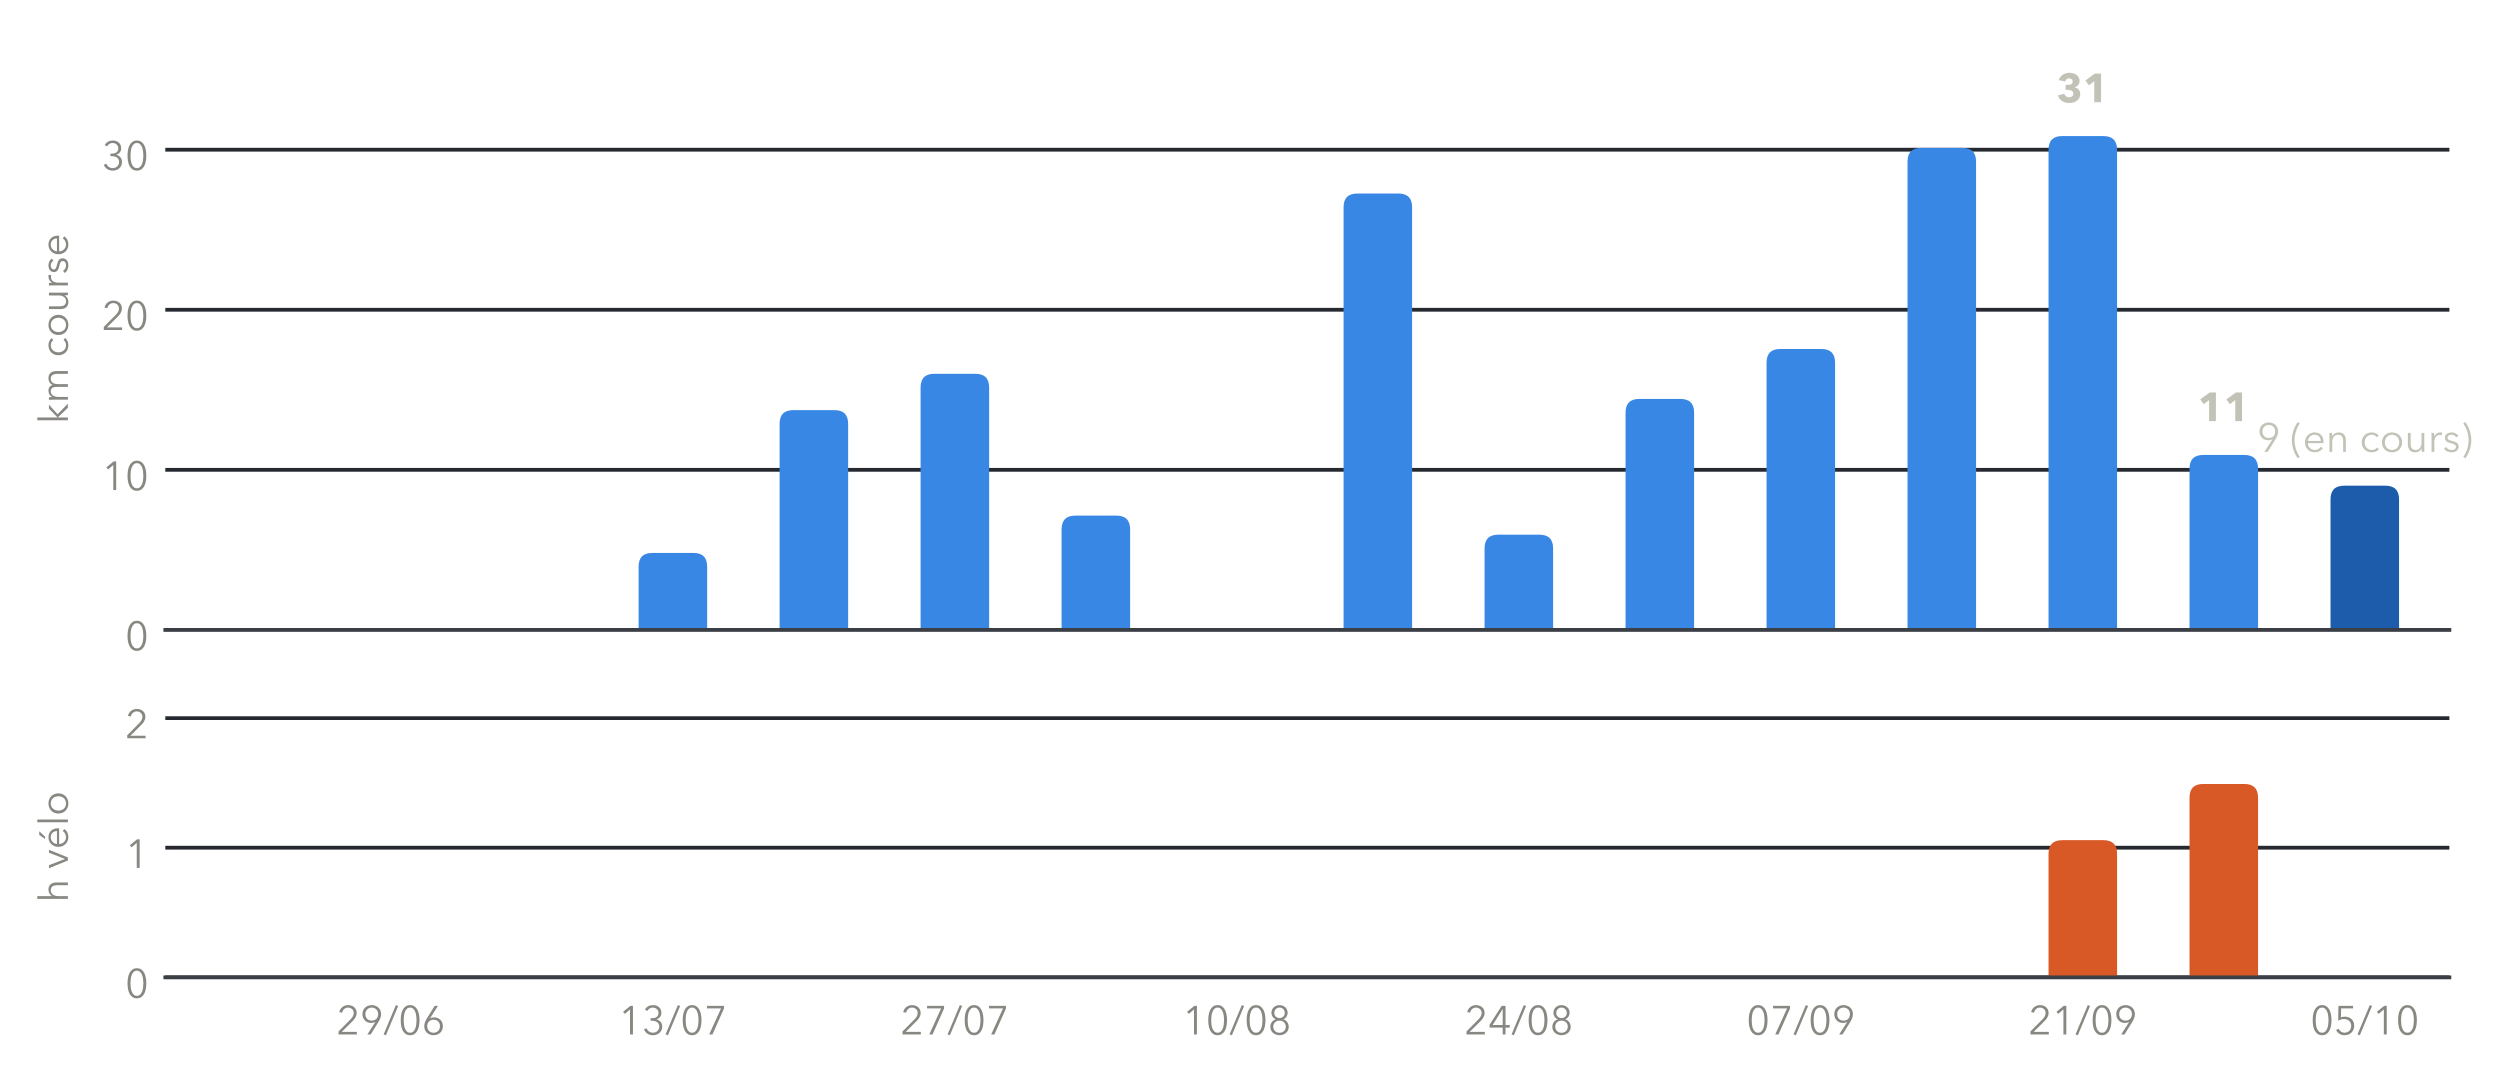
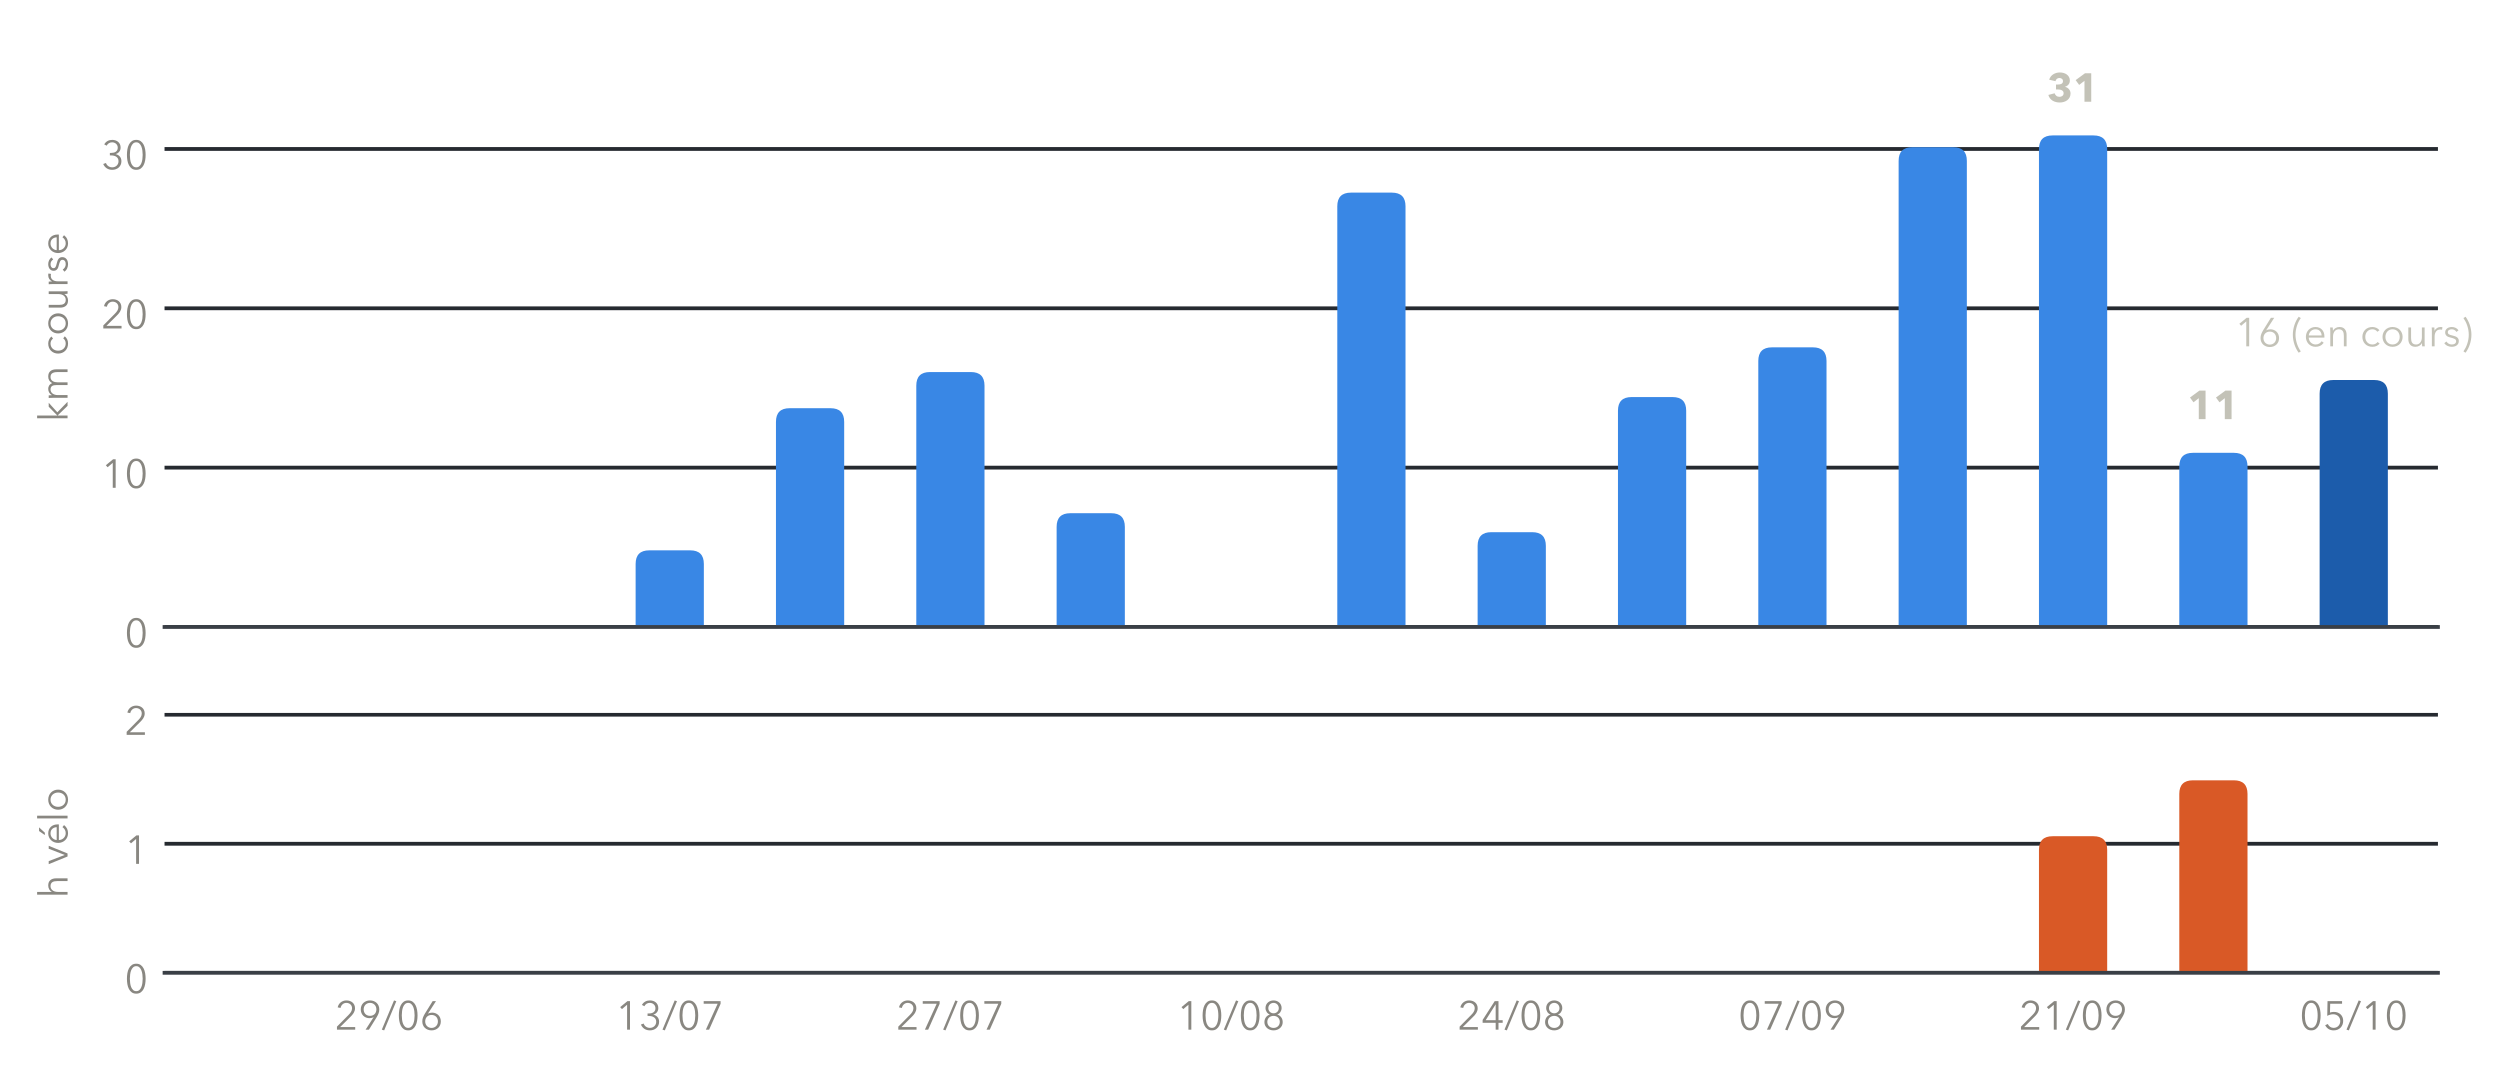
- <svg xmlns="http://www.w3.org/2000/svg" xmlns:xlink="http://www.w3.org/1999/xlink" width="525.246pt" height="226.215pt" viewBox="0 0 525.246 226.215" version="1.1">
+ <svg xmlns="http://www.w3.org/2000/svg" xmlns:xlink="http://www.w3.org/1999/xlink" width="527.711pt" height="226.215pt" viewBox="0 0 527.711 226.215" version="1.1">
  <defs>
    <style type="text/css">*{stroke-linejoin: round; stroke-linecap: butt}</style>
  </defs>
  <g id="figure_1">
    <g id="patch_1">
-       <path d="M 0 226.215  L 525.246 226.215  L 525.246 0  L 0 0  L 0 226.215  z " style="fill: none; opacity: 0" />
+       <path d="M 0 226.215  L 527.711 226.215  L 527.711 0  L 0 0  L 0 226.215  z " style="fill: none; opacity: 0" />
    </g>
    <g id="axes_1">
      <g id="patch_2">
        <path d="M 34.731 132.346  L 514.611 132.346  L 514.611 5.76  L 34.731 5.76  L 34.731 132.346  z " style="fill: none" />
      </g>
      <g id="matplotlib.axis_1">
        <g id="xtick_1">
          <g id="line2d_1" />
        </g>
        <g id="xtick_2">
          <g id="line2d_2" />
        </g>
        <g id="xtick_3">
          <g id="line2d_3" />
        </g>
        <g id="xtick_4">
          <g id="line2d_4" />
        </g>
        <g id="xtick_5">
          <g id="line2d_5" />
        </g>
        <g id="xtick_6">
          <g id="line2d_6" />
        </g>
        <g id="xtick_7">
          <g id="line2d_7" />
        </g>
        <g id="xtick_8">
          <g id="line2d_8" />
        </g>
      </g>
      <g id="matplotlib.axis_2">
        <g id="ytick_1">
          <g id="line2d_9">
            <path d="M 34.731 132.346  L 514.611 132.346  " clip-path="url(#pa0747f14ca)" style="fill: none; stroke: #262a30; stroke-width: 0.8; stroke-linecap: square" />
          </g>
          <g id="line2d_10" />
          <g id="text_1">
            <g style="fill: #898781" transform="translate(26.301 136.596) scale(0.085 -0.085)">
              <defs>
                <path id="AvenirNext-Regular-13" d="M 1856 4646  Q 2278 4646 2563 4438  Q 2848 4230 3021 3894  Q 3194 3558 3267 3129  Q 3341 2701 3341 2259  Q 3341 1818 3267 1392  Q 3194 966 3021 630  Q 2848 294 2563 89  Q 2278 -115 1856 -115  Q 1427 -115 1142 89  Q 858 294 685 630  Q 512 966 441 1392  Q 371 1818 371 2259  Q 371 2701 441 3129  Q 512 3558 685 3894  Q 858 4230 1142 4438  Q 1427 4646 1856 4646  z M 1856 4256  Q 1555 4256 1356 4070  Q 1158 3885 1043 3597  Q 928 3309 883 2953  Q 838 2598 838 2259  Q 838 1920 883 1568  Q 928 1216 1043 931  Q 1158 646 1356 464  Q 1555 282 1856 282  Q 2150 282 2348 464  Q 2547 646 2662 931  Q 2778 1216 2826 1568  Q 2874 1920 2874 2259  Q 2874 2598 2826 2953  Q 2778 3309 2662 3597  Q 2547 3885 2348 4070  Q 2150 4256 1856 4256  z " transform="scale(0.015625)" />
              </defs>
              <use xlink:href="#AvenirNext-Regular-13" />
            </g>
          </g>
        </g>
        <g id="ytick_2">
          <g id="line2d_11">
            <path d="M 34.731 98.713  L 514.611 98.713  " clip-path="url(#pa0747f14ca)" style="fill: none; stroke: #262a30; stroke-width: 0.8; stroke-linecap: square" />
          </g>
          <g id="line2d_12" />
          <g id="text_2">
            <g style="fill: #898781" transform="translate(21.371 102.9626) scale(0.085 -0.085)">
              <defs>
                <path id="AvenirNext-Regular-14" d="M 2291 0  L 1830 0  L 1830 3962  L 1011 3264  L 730 3584  L 1882 4531  L 2291 4531  L 2291 0  z " transform="scale(0.015625)" />
              </defs>
              <use xlink:href="#AvenirNext-Regular-14" />
              <use xlink:href="#AvenirNext-Regular-13" transform="translate(58 0)" />
            </g>
          </g>
        </g>
        <g id="ytick_3">
          <g id="line2d_13">
            <path d="M 34.731 65.079  L 514.611 65.079  " clip-path="url(#pa0747f14ca)" style="fill: none; stroke: #262a30; stroke-width: 0.8; stroke-linecap: square" />
          </g>
          <g id="line2d_14" />
          <g id="text_3">
            <g style="fill: #898781" transform="translate(21.371 69.32924) scale(0.085 -0.085)">
              <defs>
                <path id="AvenirNext-Regular-15" d="M 3226 0  L 326 0  L 326 480  L 2182 2355  Q 2285 2458 2384 2576  Q 2483 2694 2560 2822  Q 2637 2950 2681 3094  Q 2726 3238 2726 3392  Q 2726 3590 2656 3750  Q 2586 3910 2461 4022  Q 2336 4134 2173 4195  Q 2010 4256 1830 4256  Q 1466 4256 1216 4029  Q 966 3802 896 3450  L 442 3539  Q 486 3776 611 3981  Q 736 4186 918 4333  Q 1101 4480 1331 4563  Q 1562 4646 1830 4646  Q 2106 4646 2352 4566  Q 2598 4486 2784 4329  Q 2970 4173 3082 3939  Q 3194 3706 3194 3398  Q 3194 3181 3133 2995  Q 3072 2810 2973 2643  Q 2874 2477 2739 2326  Q 2605 2176 2458 2029  L 826 410  L 3226 410  L 3226 0  z " transform="scale(0.015625)" />
              </defs>
              <use xlink:href="#AvenirNext-Regular-15" />
              <use xlink:href="#AvenirNext-Regular-13" transform="translate(58 0)" />
            </g>
          </g>
        </g>
        <g id="ytick_4">
          <g id="line2d_15">
            <path d="M 34.731 31.446  L 514.611 31.446  " clip-path="url(#pa0747f14ca)" style="fill: none; stroke: #262a30; stroke-width: 0.8; stroke-linecap: square" />
          </g>
          <g id="line2d_16" />
          <g id="text_4">
            <g style="fill: #898781" transform="translate(21.371 35.69583) scale(0.085 -0.085)">
              <defs>
                <path id="AvenirNext-Regular-16" d="M 1370 2573  L 1568 2573  Q 1786 2573 1978 2617  Q 2170 2662 2314 2761  Q 2458 2861 2541 3021  Q 2624 3181 2624 3405  Q 2624 3597 2553 3753  Q 2483 3910 2358 4022  Q 2234 4134 2070 4195  Q 1907 4256 1728 4256  Q 1440 4256 1219 4121  Q 998 3987 864 3725  L 474 3930  Q 685 4294 1011 4470  Q 1338 4646 1754 4646  Q 2022 4646 2262 4566  Q 2502 4486 2684 4332  Q 2867 4179 2972 3952  Q 3078 3725 3078 3430  Q 3078 3027 2854 2755  Q 2630 2483 2291 2394  L 2291 2381  Q 2682 2298 2944 2006  Q 3206 1715 3206 1254  Q 3206 928 3088 675  Q 2970 422 2771 246  Q 2573 70 2307 -22  Q 2042 -115 1747 -115  Q 1248 -115 877 125  Q 506 365 314 813  L 749 973  Q 864 646 1133 464  Q 1402 282 1747 282  Q 1939 282 2121 349  Q 2304 416 2441 541  Q 2579 666 2662 845  Q 2746 1024 2746 1254  Q 2746 1510 2646 1686  Q 2547 1862 2380 1971  Q 2214 2080 2003 2128  Q 1792 2176 1568 2176  L 1370 2176  L 1370 2573  z " transform="scale(0.015625)" />
              </defs>
              <use xlink:href="#AvenirNext-Regular-16" />
              <use xlink:href="#AvenirNext-Regular-13" transform="translate(58 0)" />
            </g>
          </g>
        </g>
        <g id="text_5">
          <g style="fill: #898781" transform="translate(14.26 89.07451) rotate(-90) scale(0.085 -0.085)">
            <defs>
              <path id="AvenirNext-Regular-4e" d="M 1024 1645  L 1043 1645  L 2426 2995  L 3053 2995  L 1542 1626  L 3206 0  L 2566 0  L 1043 1574  L 1024 1574  L 1024 0  L 589 0  L 589 4838  L 1024 4838  L 1024 1645  z " transform="scale(0.015625)" />
              <path id="AvenirNext-Regular-50" d="M 1005 2483  Q 1133 2746 1398 2909  Q 1664 3072 1990 3072  Q 2112 3072 2243 3046  Q 2374 3021 2499 2947  Q 2624 2874 2729 2752  Q 2835 2630 2912 2438  Q 3066 2746 3331 2909  Q 3597 3072 3962 3072  Q 4531 3072 4816 2733  Q 5101 2394 5101 1837  L 5101 0  L 4666 0  L 4666 1658  Q 4666 2131 4490 2419  Q 4314 2707 3891 2707  Q 3654 2707 3491 2611  Q 3328 2515 3229 2358  Q 3130 2202 3085 2003  Q 3040 1805 3040 1594  L 3040 0  L 2605 0  L 2605 1747  Q 2605 1965 2573 2144  Q 2541 2323 2461 2448  Q 2381 2573 2240 2640  Q 2099 2707 1882 2707  Q 1728 2707 1571 2636  Q 1414 2566 1289 2422  Q 1165 2278 1088 2057  Q 1011 1837 1011 1536  L 1011 0  L 576 0  L 576 2336  Q 576 2458 569 2650  Q 563 2842 550 2995  L 966 2995  Q 979 2874 985 2726  Q 992 2579 992 2483  L 1005 2483  L 1005 2483  z " transform="scale(0.015625)" />
              <path id="AvenirNext-Regular-3" transform="scale(0.015625)" />
              <path id="AvenirNext-Regular-46" d="M 2733 2310  Q 2624 2483 2416 2595  Q 2208 2707 1965 2707  Q 1702 2707 1491 2614  Q 1280 2522 1129 2358  Q 979 2195 899 1974  Q 819 1754 819 1498  Q 819 1242 899 1024  Q 979 806 1126 643  Q 1274 480 1485 387  Q 1696 294 1958 294  Q 2246 294 2444 403  Q 2643 512 2771 685  L 3098 442  Q 2906 205 2627 64  Q 2349 -77 1958 -77  Q 1594 -77 1299 41  Q 1005 160 797 371  Q 589 582 473 870  Q 358 1158 358 1498  Q 358 1837 473 2125  Q 589 2413 797 2624  Q 1005 2835 1299 2953  Q 1594 3072 1958 3072  Q 2259 3072 2569 2941  Q 2880 2810 3072 2554  L 2733 2310  z " transform="scale(0.015625)" />
              <path id="AvenirNext-Regular-52" d="M 3552 1498  Q 3552 1158 3433 870  Q 3315 582 3104 371  Q 2893 160 2598 41  Q 2304 -77 1952 -77  Q 1606 -77 1312 41  Q 1018 160 806 371  Q 595 582 476 870  Q 358 1158 358 1498  Q 358 1837 476 2125  Q 595 2413 806 2624  Q 1018 2835 1312 2953  Q 1606 3072 1952 3072  Q 2304 3072 2598 2953  Q 2893 2835 3104 2624  Q 3315 2413 3433 2125  Q 3552 1837 3552 1498  z M 3091 1498  Q 3091 1747 3011 1968  Q 2931 2189 2784 2352  Q 2637 2515 2425 2611  Q 2214 2707 1952 2707  Q 1690 2707 1482 2611  Q 1274 2515 1126 2352  Q 979 2189 899 1968  Q 819 1747 819 1498  Q 819 1248 899 1027  Q 979 806 1126 643  Q 1274 480 1482 387  Q 1690 294 1952 294  Q 2214 294 2425 387  Q 2637 480 2784 643  Q 2931 806 3011 1027  Q 3091 1248 3091 1498  z " transform="scale(0.015625)" />
              <path id="AvenirNext-Regular-58" d="M 2752 0  Q 2739 122 2732 269  Q 2726 416 2726 512  L 2714 512  Q 2586 250 2298 86  Q 2010 -77 1690 -77  Q 1120 -77 835 262  Q 550 602 550 1158  L 550 2995  L 986 2995  L 986 1338  Q 986 1101 1024 909  Q 1062 717 1155 579  Q 1248 442 1405 365  Q 1562 288 1798 288  Q 1971 288 2134 358  Q 2298 429 2426 573  Q 2554 717 2630 937  Q 2707 1158 2707 1459  L 2707 2995  L 3142 2995  L 3142 659  Q 3142 538 3148 346  Q 3155 154 3168 0  L 2752 0  z " transform="scale(0.015625)" />
              <path id="AvenirNext-Regular-55" d="M 576 2336  Q 576 2458 569 2650  Q 563 2842 550 2995  L 966 2995  Q 979 2874 985 2726  Q 992 2579 992 2483  L 1005 2483  Q 1133 2746 1389 2909  Q 1645 3072 1965 3072  Q 2048 3072 2115 3065  Q 2182 3059 2253 3040  L 2195 2630  Q 2157 2643 2067 2656  Q 1978 2669 1888 2669  Q 1715 2669 1555 2605  Q 1395 2541 1276 2403  Q 1158 2266 1084 2051  Q 1011 1837 1011 1536  L 1011 0  L 576 0  L 576 2336  L 576 2336  z " transform="scale(0.015625)" />
              <path id="AvenirNext-Regular-56" d="M 2170 2285  Q 2074 2470 1878 2588  Q 1683 2707 1434 2707  Q 1318 2707 1203 2681  Q 1088 2656 998 2598  Q 909 2541 854 2451  Q 800 2362 800 2240  Q 800 2029 973 1917  Q 1146 1805 1517 1728  Q 2048 1619 2301 1411  Q 2554 1203 2554 851  Q 2554 595 2454 419  Q 2355 243 2195 131  Q 2035 19 1833 -29  Q 1632 -77 1427 -77  Q 1088 -77 768 64  Q 448 205 243 506  L 589 762  Q 704 563 928 428  Q 1152 294 1421 294  Q 1562 294 1690 320  Q 1818 346 1914 410  Q 2010 474 2067 573  Q 2125 672 2125 819  Q 2125 1056 1897 1174  Q 1670 1293 1242 1395  Q 1107 1427 956 1475  Q 806 1523 678 1616  Q 550 1709 467 1849  Q 384 1990 384 2202  Q 384 2432 473 2595  Q 563 2758 713 2864  Q 864 2970 1056 3021  Q 1248 3072 1453 3072  Q 1766 3072 2060 2931  Q 2355 2790 2502 2534  L 2170 2285  z " transform="scale(0.015625)" />
              <path id="AvenirNext-Regular-48" d="M 2861 1728  Q 2842 2150 2589 2428  Q 2336 2707 1869 2707  Q 1651 2707 1465 2627  Q 1280 2547 1139 2409  Q 998 2272 915 2096  Q 832 1920 819 1728  L 2861 1728  z M 3302 1587  Q 3302 1542 3302 1491  Q 3302 1440 3296 1382  L 813 1382  Q 819 1158 902 960  Q 986 762 1133 614  Q 1280 467 1478 380  Q 1677 294 1907 294  Q 2246 294 2492 451  Q 2739 608 2867 813  L 3194 557  Q 2925 218 2601 70  Q 2278 -77 1907 -77  Q 1574 -77 1289 41  Q 1005 160 800 371  Q 595 582 476 870  Q 358 1158 358 1498  Q 358 1837 473 2125  Q 589 2413 793 2624  Q 998 2835 1273 2953  Q 1549 3072 1869 3072  Q 2221 3072 2489 2953  Q 2758 2835 2937 2633  Q 3117 2432 3209 2163  Q 3302 1894 3302 1587  z " transform="scale(0.015625)" />
            </defs>
            <use xlink:href="#AvenirNext-Regular-4e" />
            <use xlink:href="#AvenirNext-Regular-50" transform="translate(51 0)" />
            <use xlink:href="#AvenirNext-Regular-3" transform="translate(139.2969 0)" />
            <use xlink:href="#AvenirNext-Regular-46" transform="translate(164.2969 0)" />
            <use xlink:href="#AvenirNext-Regular-52" transform="translate(214.2969 0)" />
            <use xlink:href="#AvenirNext-Regular-58" transform="translate(275.3906 0)" />
            <use xlink:href="#AvenirNext-Regular-55" transform="translate(333.4844 0)" />
            <use xlink:href="#AvenirNext-Regular-56" transform="translate(369.4844 0)" />
            <use xlink:href="#AvenirNext-Regular-48" transform="translate(413.8906 0)" />
          </g>
        </g>
      </g>
      <g id="patch_3">
        <path d="M 134.171 132.346  L 148.571 132.346  L 148.571 119.048  Q 148.571 116.168 145.691 116.168  L 137.051 116.168  Q 134.171 116.168 134.171 119.048  z " clip-path="url(#pa0747f14ca)" style="fill: #3987e5" />
      </g>
      <g id="patch_4">
        <path d="M 163.793 132.346  L 178.193 132.346  L 178.193 89.047  Q 178.193 86.167 175.313 86.167  L 166.673 86.167  Q 163.793 86.167 163.793 89.047  z " clip-path="url(#pa0747f14ca)" style="fill: #3987e5" />
      </g>
      <g id="patch_5">
        <path d="M 193.415 132.346  L 207.815 132.346  L 207.815 81.413  Q 207.815 78.533 204.935 78.533  L 196.295 78.533  Q 193.415 78.533 193.415 81.413  z " clip-path="url(#pa0747f14ca)" style="fill: #3987e5" />
      </g>
      <g id="patch_6">
        <path d="M 223.038 132.346  L 237.438 132.346  L 237.438 111.212  Q 237.438 108.332 234.558 108.332  L 225.918 108.332  Q 223.038 108.332 223.038 111.212  z " clip-path="url(#pa0747f14ca)" style="fill: #3987e5" />
      </g>
      <g id="patch_7">
        <path d="M 282.282 132.346  L 296.682 132.346  L 296.682 43.541  Q 296.682 40.661 293.802 40.661  L 285.162 40.661  Q 282.282 40.661 282.282 43.541  z " clip-path="url(#pa0747f14ca)" style="fill: #3987e5" />
      </g>
      <g id="patch_8">
        <path d="M 311.904 132.346  L 326.304 132.346  L 326.304 115.214  Q 326.304 112.334 323.424 112.334  L 314.784 112.334  Q 311.904 112.334 311.904 115.214  z " clip-path="url(#pa0747f14ca)" style="fill: #3987e5" />
      </g>
      <g id="patch_9">
        <path d="M 341.527 132.346  L 355.927 132.346  L 355.927 86.693  Q 355.927 83.813 353.047 83.813  L 344.407 83.813  Q 341.527 83.813 341.527 86.693  z " clip-path="url(#pa0747f14ca)" style="fill: #3987e5" />
      </g>
      <g id="patch_10">
        <path d="M 371.149 132.346  L 385.549 132.346  L 385.549 76.199  Q 385.549 73.319 382.669 73.319  L 374.029 73.319  Q 371.149 73.319 371.149 76.199  z " clip-path="url(#pa0747f14ca)" style="fill: #3987e5" />
      </g>
      <g id="patch_11">
        <path d="M 400.771 132.346  L 415.171 132.346  L 415.171 33.956  Q 415.171 31.076 412.291 31.076  L 403.651 31.076  Q 400.771 31.076 400.771 33.956  z " clip-path="url(#pa0747f14ca)" style="fill: #3987e5" />
      </g>
      <g id="patch_12">
        <path d="M 430.393 132.346  L 444.793 132.346  L 444.793 31.467  Q 444.793 28.587 441.913 28.587  L 433.273 28.587  Q 430.393 28.587 430.393 31.467  z " clip-path="url(#pa0747f14ca)" style="fill: #3987e5" />
      </g>
      <g id="patch_13">
        <path d="M 460.015 132.346  L 474.415 132.346  L 474.415 98.465  Q 474.415 95.585 471.535 95.585  L 462.895 95.585  Q 460.015 95.585 460.015 98.465  z " clip-path="url(#pa0747f14ca)" style="fill: #3987e5" />
      </g>
      <g id="patch_14">
-         <path d="M 489.638 132.346  L 504.038 132.346  L 504.038 104.922  Q 504.038 102.042 501.158 102.042  L 492.518 102.042  Q 489.638 102.042 489.638 104.922  z " clip-path="url(#pa0747f14ca)" style="fill: #1c5cab" />
+         <path d="M 489.638 132.346  L 504.038 132.346  L 504.038 83.094  Q 504.038 80.214 501.158 80.214  L 492.518 80.214  Q 489.638 80.214 489.638 83.094  z " clip-path="url(#pa0747f14ca)" style="fill: #1c5cab" />
      </g>
      <g id="patch_15">
        <path d="M 34.731 132.346  L 514.611 132.346  " style="fill: none; stroke: #3a3f46; stroke-width: 0.8; stroke-linejoin: miter; stroke-linecap: square" />
      </g>
      <g id="text_6">
        <g style="fill: #c3c2b7" transform="translate(432.1028 21.47599) scale(0.085 -0.085)">
          <defs>
            <path id="AvenirNext-Bold-16" d="M 3731 1318  Q 3731 947 3580 675  Q 3430 403 3187 227  Q 2944 51 2640 -35  Q 2336 -122 2022 -122  Q 1715 -122 1424 -51  Q 1133 19 893 163  Q 653 307 473 534  Q 294 762 205 1082  L 1203 1344  Q 1267 1120 1465 950  Q 1664 781 1971 781  Q 2086 781 2204 813  Q 2323 845 2416 912  Q 2509 979 2569 1088  Q 2630 1197 2630 1357  Q 2630 1530 2550 1645  Q 2470 1760 2339 1827  Q 2208 1894 2041 1923  Q 1875 1952 1709 1952  L 1421 1952  L 1421 2739  L 1734 2739  Q 1888 2739 2029 2761  Q 2170 2784 2282 2845  Q 2394 2906 2461 3008  Q 2528 3110 2528 3277  Q 2528 3520 2355 3648  Q 2182 3776 1958 3776  Q 1728 3776 1558 3638  Q 1389 3501 1338 3270  L 339 3501  Q 422 3789 588 4003  Q 755 4218 982 4362  Q 1210 4506 1478 4579  Q 1747 4653 2029 4653  Q 2330 4653 2614 4576  Q 2899 4499 3123 4339  Q 3347 4179 3484 3939  Q 3622 3699 3622 3373  Q 3622 2995 3408 2736  Q 3194 2477 2861 2387  L 2861 2368  Q 3053 2323 3213 2224  Q 3373 2125 3488 1987  Q 3603 1850 3667 1680  Q 3731 1510 3731 1318  z " transform="scale(0.015625)" />
            <path id="AvenirNext-Bold-14" d="M 1811 0  L 1811 3328  L 966 2675  L 410 3437  L 1901 4531  L 2886 4531  L 2886 0  L 1811 0  z " transform="scale(0.015625)" />
          </defs>
          <use xlink:href="#AvenirNext-Bold-16" />
          <use xlink:href="#AvenirNext-Bold-14" transform="translate(64.59375 0)" />
        </g>
      </g>
      <g id="text_7">
        <g style="fill: #c3c2b7" transform="translate(461.725 88.47374) scale(0.085 -0.085)">
          <use xlink:href="#AvenirNext-Bold-14" />
          <use xlink:href="#AvenirNext-Bold-14" transform="translate(64.59375 0)" />
        </g>
      </g>
      <g id="text_8">
-         <g style="fill: #c3c2b7" transform="translate(474.1898 94.93135) scale(0.085 -0.085)">
+         <g style="fill: #c3c2b7" transform="translate(471.7248 73.10327) scale(0.085 -0.085)">
          <defs>
-             <path id="AvenirNext-Regular-1c" d="M 2438 1978  L 2426 1990  Q 2323 1914 2137 1869  Q 1952 1824 1779 1824  Q 1485 1824 1232 1926  Q 979 2029 793 2211  Q 608 2394 502 2653  Q 397 2912 397 3219  Q 397 3533 505 3798  Q 614 4064 812 4249  Q 1011 4435 1280 4540  Q 1549 4646 1869 4646  Q 2189 4646 2457 4540  Q 2726 4435 2924 4249  Q 3123 4064 3232 3798  Q 3341 3533 3341 3219  Q 3341 2867 3219 2566  Q 3098 2266 2931 1990  L 1696 0  L 1165 0  L 2438 1978  z M 2880 3219  Q 2880 3437 2806 3629  Q 2733 3821 2598 3958  Q 2464 4096 2278 4176  Q 2093 4256 1869 4256  Q 1645 4256 1459 4176  Q 1274 4096 1139 3958  Q 1005 3821 931 3629  Q 858 3437 858 3219  Q 858 3002 928 2813  Q 998 2624 1129 2486  Q 1261 2349 1449 2272  Q 1638 2195 1869 2195  Q 2099 2195 2288 2272  Q 2477 2349 2608 2486  Q 2739 2624 2809 2813  Q 2880 3002 2880 3219  z " transform="scale(0.015625)" />
+             <path id="AvenirNext-Regular-19" d="M 1286 2554  L 1299 2541  Q 1402 2618 1587 2662  Q 1773 2707 1946 2707  Q 2240 2707 2493 2604  Q 2746 2502 2931 2320  Q 3117 2138 3222 1878  Q 3328 1619 3328 1312  Q 3328 992 3219 729  Q 3110 467 2912 281  Q 2714 96 2445 -9  Q 2176 -115 1856 -115  Q 1536 -115 1267 -9  Q 998 96 800 281  Q 602 467 493 729  Q 384 992 384 1312  Q 384 1664 505 1965  Q 627 2266 794 2541  L 2029 4531  L 2560 4531  L 1286 2554  z M 845 1312  Q 845 1088 918 899  Q 992 710 1126 572  Q 1261 435 1446 355  Q 1632 275 1856 275  Q 2080 275 2265 355  Q 2451 435 2585 572  Q 2720 710 2793 899  Q 2867 1088 2867 1312  Q 2867 1530 2796 1718  Q 2726 1907 2595 2044  Q 2464 2182 2275 2259  Q 2086 2336 1856 2336  Q 1626 2336 1437 2259  Q 1248 2182 1117 2044  Q 986 1907 915 1718  Q 845 1530 845 1312  z " transform="scale(0.015625)" />
            <path id="AvenirNext-Regular-b" d="M 627 1843  Q 627 1472 691 1107  Q 755 742 867 403  Q 979 64 1132 -243  Q 1286 -550 1472 -806  L 1139 -1018  Q 934 -749 764 -425  Q 595 -102 470 266  Q 346 634 275 1030  Q 205 1427 205 1843  Q 205 2253 275 2653  Q 346 3053 470 3421  Q 595 3789 764 4112  Q 934 4435 1139 4704  L 1472 4493  Q 1286 4237 1132 3929  Q 979 3622 867 3283  Q 755 2944 691 2579  Q 627 2214 627 1843  z " transform="scale(0.015625)" />
            <path id="AvenirNext-Regular-51" d="M 966 2995  Q 979 2874 985 2726  Q 992 2579 992 2483  L 1005 2483  Q 1133 2746 1421 2909  Q 1709 3072 2029 3072  Q 2598 3072 2883 2733  Q 3168 2394 3168 1837  L 3168 0  L 2733 0  L 2733 1658  Q 2733 1894 2694 2086  Q 2656 2278 2563 2416  Q 2470 2554 2313 2630  Q 2157 2707 1920 2707  Q 1747 2707 1584 2636  Q 1421 2566 1293 2422  Q 1165 2278 1088 2057  Q 1011 1837 1011 1536  L 1011 0  L 576 0  L 576 2336  Q 576 2458 569 2650  Q 563 2842 550 2995  L 966 2995  z " transform="scale(0.015625)" />
            <path id="AvenirNext-Regular-c" d="M 1293 1843  Q 1293 2214 1229 2579  Q 1165 2944 1053 3283  Q 941 3622 784 3929  Q 627 4237 448 4493  L 781 4704  Q 979 4435 1152 4112  Q 1325 3789 1449 3421  Q 1574 3053 1644 2653  Q 1715 2253 1715 1843  Q 1715 1427 1644 1030  Q 1574 634 1449 266  Q 1325 -102 1152 -425  Q 979 -749 781 -1018  L 448 -806  Q 627 -550 784 -243  Q 941 64 1053 403  Q 1165 742 1229 1107  Q 1293 1472 1293 1843  z " transform="scale(0.015625)" />
          </defs>
-           <use xlink:href="#AvenirNext-Regular-1c" />
-           <use xlink:href="#AvenirNext-Regular-3" transform="translate(58 0)" />
-           <use xlink:href="#AvenirNext-Regular-b" transform="translate(83 0)" />
-           <use xlink:href="#AvenirNext-Regular-48" transform="translate(113 0)" />
-           <use xlink:href="#AvenirNext-Regular-51" transform="translate(170.2031 0)" />
-           <use xlink:href="#AvenirNext-Regular-3" transform="translate(228.2969 0)" />
-           <use xlink:href="#AvenirNext-Regular-46" transform="translate(253.2969 0)" />
-           <use xlink:href="#AvenirNext-Regular-52" transform="translate(303.2969 0)" />
-           <use xlink:href="#AvenirNext-Regular-58" transform="translate(364.3906 0)" />
-           <use xlink:href="#AvenirNext-Regular-55" transform="translate(422.4844 0)" />
-           <use xlink:href="#AvenirNext-Regular-56" transform="translate(458.4844 0)" />
-           <use xlink:href="#AvenirNext-Regular-c" transform="translate(502.8906 0)" />
+           <use xlink:href="#AvenirNext-Regular-14" />
+           <use xlink:href="#AvenirNext-Regular-19" transform="translate(58 0)" />
+           <use xlink:href="#AvenirNext-Regular-3" transform="translate(116 0)" />
+           <use xlink:href="#AvenirNext-Regular-b" transform="translate(141 0)" />
+           <use xlink:href="#AvenirNext-Regular-48" transform="translate(171 0)" />
+           <use xlink:href="#AvenirNext-Regular-51" transform="translate(228.2031 0)" />
+           <use xlink:href="#AvenirNext-Regular-3" transform="translate(286.2969 0)" />
+           <use xlink:href="#AvenirNext-Regular-46" transform="translate(311.2969 0)" />
+           <use xlink:href="#AvenirNext-Regular-52" transform="translate(361.2969 0)" />
+           <use xlink:href="#AvenirNext-Regular-58" transform="translate(422.3906 0)" />
+           <use xlink:href="#AvenirNext-Regular-55" transform="translate(480.4844 0)" />
+           <use xlink:href="#AvenirNext-Regular-56" transform="translate(516.4844 0)" />
+           <use xlink:href="#AvenirNext-Regular-c" transform="translate(560.8906 0)" />
        </g>
      </g>
    </g>
    <g id="axes_2">
      <g id="patch_16">
        <path d="M 34.731 205.344  L 514.611 205.344  L 514.611 150.49  L 34.731 150.49  L 34.731 205.344  z " style="fill: none" />
      </g>
      <g id="matplotlib.axis_3">
        <g id="xtick_9">
          <g id="line2d_17" />
          <g id="text_9">
            <g style="fill: #898781" transform="translate(70.69406 217.344) scale(0.085 -0.085)">
              <defs>
+                 <path id="AvenirNext-Regular-1c" d="M 2438 1978  L 2426 1990  Q 2323 1914 2137 1869  Q 1952 1824 1779 1824  Q 1485 1824 1232 1926  Q 979 2029 793 2211  Q 608 2394 502 2653  Q 397 2912 397 3219  Q 397 3533 505 3798  Q 614 4064 812 4249  Q 1011 4435 1280 4540  Q 1549 4646 1869 4646  Q 2189 4646 2457 4540  Q 2726 4435 2924 4249  Q 3123 4064 3232 3798  Q 3341 3533 3341 3219  Q 3341 2867 3219 2566  Q 3098 2266 2931 1990  L 1696 0  L 1165 0  L 2438 1978  z M 2880 3219  Q 2880 3437 2806 3629  Q 2733 3821 2598 3958  Q 2464 4096 2278 4176  Q 2093 4256 1869 4256  Q 1645 4256 1459 4176  Q 1274 4096 1139 3958  Q 1005 3821 931 3629  Q 858 3437 858 3219  Q 858 3002 928 2813  Q 998 2624 1129 2486  Q 1261 2349 1449 2272  Q 1638 2195 1869 2195  Q 2099 2195 2288 2272  Q 2477 2349 2608 2486  Q 2739 2624 2809 2813  Q 2880 3002 2880 3219  z " transform="scale(0.015625)" />
                <path id="AvenirNext-Regular-12" d="M 403 -115  L 32 6  L 1971 4646  L 2336 4518  L 403 -115  z " transform="scale(0.015625)" />
-                 <path id="AvenirNext-Regular-19" d="M 1286 2554  L 1299 2541  Q 1402 2618 1587 2662  Q 1773 2707 1946 2707  Q 2240 2707 2493 2604  Q 2746 2502 2931 2320  Q 3117 2138 3222 1878  Q 3328 1619 3328 1312  Q 3328 992 3219 729  Q 3110 467 2912 281  Q 2714 96 2445 -9  Q 2176 -115 1856 -115  Q 1536 -115 1267 -9  Q 998 96 800 281  Q 602 467 493 729  Q 384 992 384 1312  Q 384 1664 505 1965  Q 627 2266 794 2541  L 2029 4531  L 2560 4531  L 1286 2554  z M 845 1312  Q 845 1088 918 899  Q 992 710 1126 572  Q 1261 435 1446 355  Q 1632 275 1856 275  Q 2080 275 2265 355  Q 2451 435 2585 572  Q 2720 710 2793 899  Q 2867 1088 2867 1312  Q 2867 1530 2796 1718  Q 2726 1907 2595 2044  Q 2464 2182 2275 2259  Q 2086 2336 1856 2336  Q 1626 2336 1437 2259  Q 1248 2182 1117 2044  Q 986 1907 915 1718  Q 845 1530 845 1312  z " transform="scale(0.015625)" />
              </defs>
              <use xlink:href="#AvenirNext-Regular-15" />
              <use xlink:href="#AvenirNext-Regular-1c" transform="translate(58 0)" />
              <use xlink:href="#AvenirNext-Regular-12" transform="translate(116 0)" />
              <use xlink:href="#AvenirNext-Regular-13" transform="translate(153 0)" />
              <use xlink:href="#AvenirNext-Regular-19" transform="translate(211 0)" />
            </g>
          </g>
        </g>
        <g id="xtick_10">
          <g id="line2d_18" />
          <g id="text_10">
            <g style="fill: #898781" transform="translate(129.9385 217.344) scale(0.085 -0.085)">
              <defs>
                <path id="AvenirNext-Regular-1a" d="M 3187 4109  L 1363 0  L 845 0  L 2720 4122  L 499 4122  L 499 4531  L 3187 4531  L 3187 4109  z " transform="scale(0.015625)" />
              </defs>
              <use xlink:href="#AvenirNext-Regular-14" />
              <use xlink:href="#AvenirNext-Regular-16" transform="translate(58 0)" />
              <use xlink:href="#AvenirNext-Regular-12" transform="translate(116 0)" />
              <use xlink:href="#AvenirNext-Regular-13" transform="translate(153 0)" />
              <use xlink:href="#AvenirNext-Regular-1a" transform="translate(211 0)" />
            </g>
          </g>
        </g>
        <g id="xtick_11">
          <g id="line2d_19" />
          <g id="text_11">
            <g style="fill: #898781" transform="translate(189.1829 217.344) scale(0.085 -0.085)">
              <use xlink:href="#AvenirNext-Regular-15" />
              <use xlink:href="#AvenirNext-Regular-1a" transform="translate(58 0)" />
              <use xlink:href="#AvenirNext-Regular-12" transform="translate(116 0)" />
              <use xlink:href="#AvenirNext-Regular-13" transform="translate(153 0)" />
              <use xlink:href="#AvenirNext-Regular-1a" transform="translate(211 0)" />
            </g>
          </g>
        </g>
        <g id="xtick_12">
          <g id="line2d_20" />
          <g id="text_12">
            <g style="fill: #898781" transform="translate(248.4274 217.344) scale(0.085 -0.085)">
              <defs>
                <path id="AvenirNext-Regular-1b" d="M 2451 2400  Q 2822 2291 3065 1971  Q 3309 1651 3309 1190  Q 3309 890 3190 650  Q 3072 410 2873 240  Q 2675 70 2409 -22  Q 2144 -115 1856 -115  Q 1568 -115 1302 -22  Q 1037 70 838 240  Q 640 410 521 650  Q 403 890 403 1190  Q 403 1421 467 1616  Q 531 1811 646 1968  Q 762 2125 918 2233  Q 1075 2342 1261 2400  L 1261 2413  Q 1107 2464 982 2563  Q 858 2662 768 2800  Q 678 2938 627 3101  Q 576 3264 576 3437  Q 576 3712 678 3936  Q 781 4160 957 4317  Q 1133 4474 1363 4560  Q 1594 4646 1856 4646  Q 2112 4646 2345 4560  Q 2579 4474 2755 4317  Q 2931 4160 3033 3936  Q 3136 3712 3136 3437  Q 3136 3264 3085 3101  Q 3034 2938 2944 2800  Q 2854 2662 2729 2563  Q 2605 2464 2451 2413  L 2451 2400  z M 1024 3411  Q 1024 3232 1088 3085  Q 1152 2938 1267 2829  Q 1382 2720 1532 2659  Q 1683 2598 1856 2598  Q 2029 2598 2179 2659  Q 2330 2720 2445 2829  Q 2560 2938 2624 3085  Q 2688 3232 2688 3411  Q 2688 3590 2624 3747  Q 2560 3904 2448 4016  Q 2336 4128 2185 4192  Q 2035 4256 1856 4256  Q 1677 4256 1526 4192  Q 1376 4128 1264 4016  Q 1152 3904 1088 3747  Q 1024 3590 1024 3411  z M 864 1242  Q 864 1037 934 857  Q 1005 678 1136 550  Q 1267 422 1449 348  Q 1632 275 1856 275  Q 2080 275 2262 348  Q 2445 422 2576 550  Q 2707 678 2777 857  Q 2848 1037 2848 1242  Q 2848 1446 2777 1619  Q 2707 1792 2576 1920  Q 2445 2048 2262 2118  Q 2080 2189 1856 2189  Q 1632 2189 1449 2118  Q 1267 2048 1136 1920  Q 1005 1792 934 1619  Q 864 1446 864 1242  z " transform="scale(0.015625)" />
              </defs>
              <use xlink:href="#AvenirNext-Regular-14" />
              <use xlink:href="#AvenirNext-Regular-13" transform="translate(58 0)" />
              <use xlink:href="#AvenirNext-Regular-12" transform="translate(116 0)" />
              <use xlink:href="#AvenirNext-Regular-13" transform="translate(153 0)" />
              <use xlink:href="#AvenirNext-Regular-1b" transform="translate(211 0)" />
            </g>
          </g>
        </g>
        <g id="xtick_13">
          <g id="line2d_21" />
          <g id="text_13">
            <g style="fill: #898781" transform="translate(307.6718 217.344) scale(0.085 -0.085)">
              <defs>
                <path id="AvenirNext-Regular-17" d="M 2790 1498  L 3456 1498  L 3456 1094  L 2790 1094  L 2790 0  L 2342 0  L 2342 1094  L 269 1094  L 269 1542  L 2189 4531  L 2790 4531  L 2790 1498  z M 2342 4013  L 2330 4013  L 749 1498  L 2342 1498  L 2342 4013  z " transform="scale(0.015625)" />
              </defs>
              <use xlink:href="#AvenirNext-Regular-15" />
              <use xlink:href="#AvenirNext-Regular-17" transform="translate(58 0)" />
              <use xlink:href="#AvenirNext-Regular-12" transform="translate(116 0)" />
              <use xlink:href="#AvenirNext-Regular-13" transform="translate(153 0)" />
              <use xlink:href="#AvenirNext-Regular-1b" transform="translate(211 0)" />
            </g>
          </g>
        </g>
        <g id="xtick_14">
          <g id="line2d_22" />
          <g id="text_14">
            <g style="fill: #898781" transform="translate(366.9163 217.344) scale(0.085 -0.085)">
              <use xlink:href="#AvenirNext-Regular-13" />
              <use xlink:href="#AvenirNext-Regular-1a" transform="translate(58 0)" />
              <use xlink:href="#AvenirNext-Regular-12" transform="translate(116 0)" />
              <use xlink:href="#AvenirNext-Regular-13" transform="translate(153 0)" />
              <use xlink:href="#AvenirNext-Regular-1c" transform="translate(211 0)" />
            </g>
          </g>
        </g>
        <g id="xtick_15">
          <g id="line2d_23" />
          <g id="text_15">
            <g style="fill: #898781" transform="translate(426.1607 217.344) scale(0.085 -0.085)">
              <use xlink:href="#AvenirNext-Regular-15" />
              <use xlink:href="#AvenirNext-Regular-14" transform="translate(58 0)" />
              <use xlink:href="#AvenirNext-Regular-12" transform="translate(116 0)" />
              <use xlink:href="#AvenirNext-Regular-13" transform="translate(153 0)" />
              <use xlink:href="#AvenirNext-Regular-1c" transform="translate(211 0)" />
            </g>
          </g>
        </g>
        <g id="xtick_16">
          <g id="line2d_24" />
          <g id="text_16">
            <g style="fill: #898781" transform="translate(485.4052 217.344) scale(0.085 -0.085)">
              <defs>
                <path id="AvenirNext-Regular-18" d="M 3040 4122  L 1152 4122  L 1120 2720  Q 1267 2771 1430 2796  Q 1594 2822 1747 2822  Q 2067 2822 2336 2720  Q 2605 2618 2803 2429  Q 3002 2240 3110 1977  Q 3219 1715 3219 1402  Q 3219 1075 3110 796  Q 3002 518 2803 316  Q 2605 115 2326 0  Q 2048 -115 1715 -115  Q 1222 -115 883 109  Q 544 333 358 710  L 774 896  Q 896 614 1142 448  Q 1389 282 1690 282  Q 1920 282 2115 362  Q 2310 442 2451 586  Q 2592 730 2672 928  Q 2752 1126 2752 1357  Q 2752 1606 2665 1808  Q 2579 2010 2428 2150  Q 2278 2291 2073 2368  Q 1869 2445 1626 2445  Q 1382 2445 1142 2377  Q 902 2310 685 2195  L 730 4531  L 3040 4531  L 3040 4122  z " transform="scale(0.015625)" />
              </defs>
              <use xlink:href="#AvenirNext-Regular-13" />
              <use xlink:href="#AvenirNext-Regular-18" transform="translate(58 0)" />
              <use xlink:href="#AvenirNext-Regular-12" transform="translate(116 0)" />
              <use xlink:href="#AvenirNext-Regular-14" transform="translate(153 0)" />
              <use xlink:href="#AvenirNext-Regular-13" transform="translate(211 0)" />
            </g>
          </g>
        </g>
      </g>
      <g id="matplotlib.axis_4">
        <g id="ytick_5">
          <g id="line2d_25">
            <path d="M 34.731 205.344  L 514.611 205.344  " clip-path="url(#p3776ee85c9)" style="fill: none; stroke: #262a30; stroke-width: 0.8; stroke-linecap: square" />
          </g>
          <g id="line2d_26" />
          <g id="text_17">
            <g style="fill: #898781" transform="translate(26.301 209.594) scale(0.085 -0.085)">
              <use xlink:href="#AvenirNext-Regular-13" />
            </g>
          </g>
        </g>
        <g id="ytick_6">
          <g id="line2d_27">
            <path d="M 34.731 178.104  L 514.611 178.104  " clip-path="url(#p3776ee85c9)" style="fill: none; stroke: #262a30; stroke-width: 0.8; stroke-linecap: square" />
          </g>
          <g id="line2d_28" />
          <g id="text_18">
            <g style="fill: #898781" transform="translate(26.301 182.3543) scale(0.085 -0.085)">
              <use xlink:href="#AvenirNext-Regular-14" />
            </g>
          </g>
        </g>
        <g id="ytick_7">
          <g id="line2d_29">
            <path d="M 34.731 150.865  L 514.611 150.865  " clip-path="url(#p3776ee85c9)" style="fill: none; stroke: #262a30; stroke-width: 0.8; stroke-linecap: square" />
          </g>
          <g id="line2d_30" />
          <g id="text_19">
            <g style="fill: #898781" transform="translate(26.301 155.1146) scale(0.085 -0.085)">
              <use xlink:href="#AvenirNext-Regular-15" />
            </g>
          </g>
        </g>
        <g id="text_20">
          <g style="fill: #898781" transform="translate(14.26 189.6298) rotate(-90) scale(0.085 -0.085)">
            <defs>
              <path id="AvenirNext-Regular-4b" d="M 1037 2502  Q 1158 2765 1440 2918  Q 1722 3072 2042 3072  Q 2611 3072 2896 2733  Q 3181 2394 3181 1837  L 3181 0  L 2746 0  L 2746 1658  Q 2746 1894 2707 2086  Q 2669 2278 2576 2416  Q 2483 2554 2326 2630  Q 2170 2707 1933 2707  Q 1760 2707 1597 2636  Q 1434 2566 1306 2422  Q 1178 2278 1101 2057  Q 1024 1837 1024 1536  L 1024 0  L 589 0  L 589 4838  L 1024 4838  L 1024 2502  L 1037 2502  z " transform="scale(0.015625)" />
              <path id="AvenirNext-Regular-59" d="M 1805 0  L 1325 0  L 102 2995  L 589 2995  L 1562 461  L 1574 461  L 2554 2995  L 3021 2995  L 1805 0  z " transform="scale(0.015625)" />
              <path id="AvenirNext-Regular-ab" d="M 2861 1728  Q 2842 2150 2589 2428  Q 2336 2707 1869 2707  Q 1651 2707 1465 2627  Q 1280 2547 1139 2409  Q 998 2272 915 2096  Q 832 1920 819 1728  L 2861 1728  z M 3302 1587  Q 3302 1542 3302 1491  Q 3302 1440 3296 1382  L 813 1382  Q 819 1158 902 960  Q 986 762 1133 614  Q 1280 467 1478 380  Q 1677 294 1907 294  Q 2246 294 2492 451  Q 2739 608 2867 813  L 3194 557  Q 2925 218 2601 70  Q 2278 -77 1907 -77  Q 1574 -77 1289 41  Q 1005 160 800 371  Q 595 582 476 870  Q 358 1158 358 1498  Q 358 1837 473 2125  Q 589 2413 793 2624  Q 998 2835 1273 2953  Q 1549 3072 1869 3072  Q 2221 3072 2489 2953  Q 2758 2835 2937 2633  Q 3117 2432 3209 2163  Q 3302 1894 3302 1587  z M 1984 3610  L 1606 3610  L 2246 4531  L 2829 4531  L 1984 3610  z " transform="scale(0.015625)" />
              <path id="AvenirNext-Regular-4f" d="M 1024 0  L 589 0  L 589 4838  L 1024 4838  L 1024 0  z " transform="scale(0.015625)" />
            </defs>
            <use xlink:href="#AvenirNext-Regular-4b" />
            <use xlink:href="#AvenirNext-Regular-3" transform="translate(58.29688 0)" />
            <use xlink:href="#AvenirNext-Regular-59" transform="translate(83.29688 0)" />
            <use xlink:href="#AvenirNext-Regular-ab" transform="translate(132.0938 0)" />
            <use xlink:href="#AvenirNext-Regular-4f" transform="translate(189.2969 0)" />
            <use xlink:href="#AvenirNext-Regular-52" transform="translate(214.5 0)" />
          </g>
        </g>
      </g>
      <g id="patch_17">
        <path d="M 430.393 205.344  L 444.793 205.344  L 444.793 179.395  Q 444.793 176.515 441.913 176.515  L 433.273 176.515  Q 430.393 176.515 430.393 179.395  z " clip-path="url(#p3776ee85c9)" style="fill: #d95926" />
      </g>
      <g id="patch_18">
        <path d="M 460.015 205.344  L 474.415 205.344  L 474.415 167.591  Q 474.415 164.711 471.535 164.711  L 462.895 164.711  Q 460.015 164.711 460.015 167.591  z " clip-path="url(#p3776ee85c9)" style="fill: #d95926" />
      </g>
      <g id="patch_19">
        <path d="M 34.731 205.344  L 514.611 205.344  " style="fill: none; stroke: #3a3f46; stroke-width: 0.8; stroke-linejoin: miter; stroke-linecap: square" />
      </g>
    </g>
  </g>
  <defs>
    <clipPath id="pa0747f14ca">
      <rect x="34.731" y="5.76" width="479.88" height="126.586" />
    </clipPath>
    <clipPath id="p3776ee85c9">
      <rect x="34.731" y="150.49" width="479.88" height="54.854" />
    </clipPath>
  </defs>
</svg>
